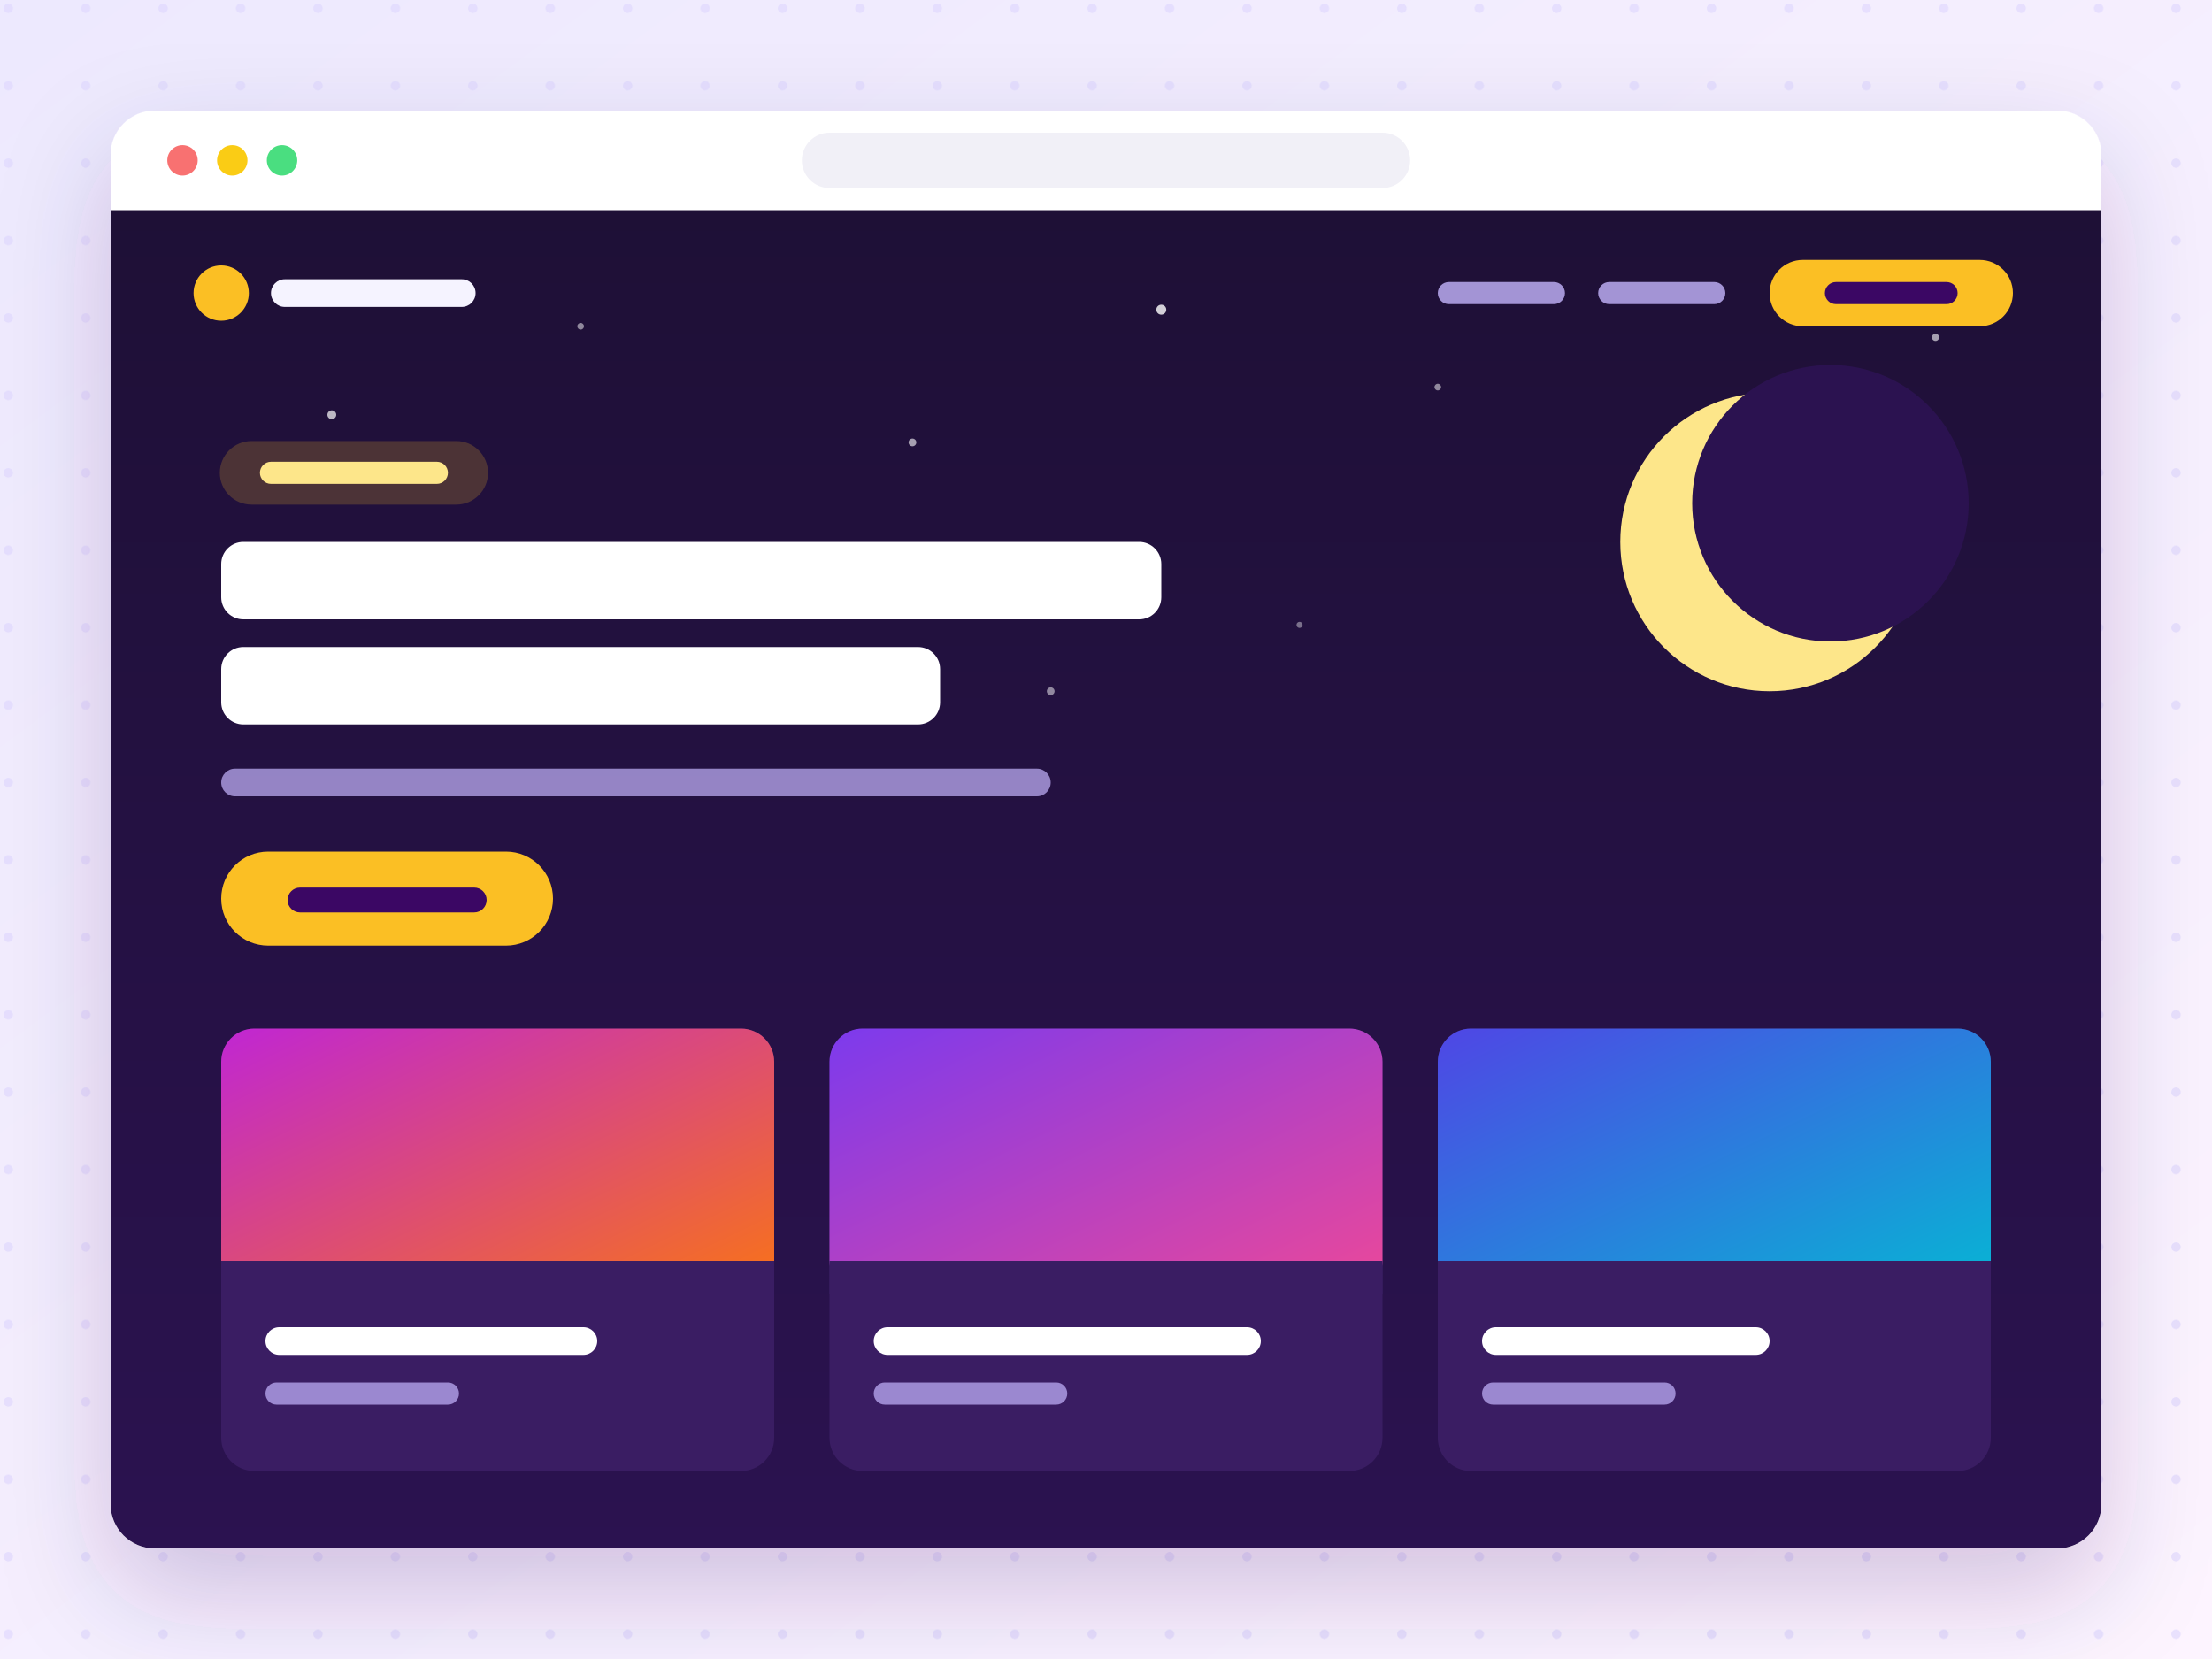
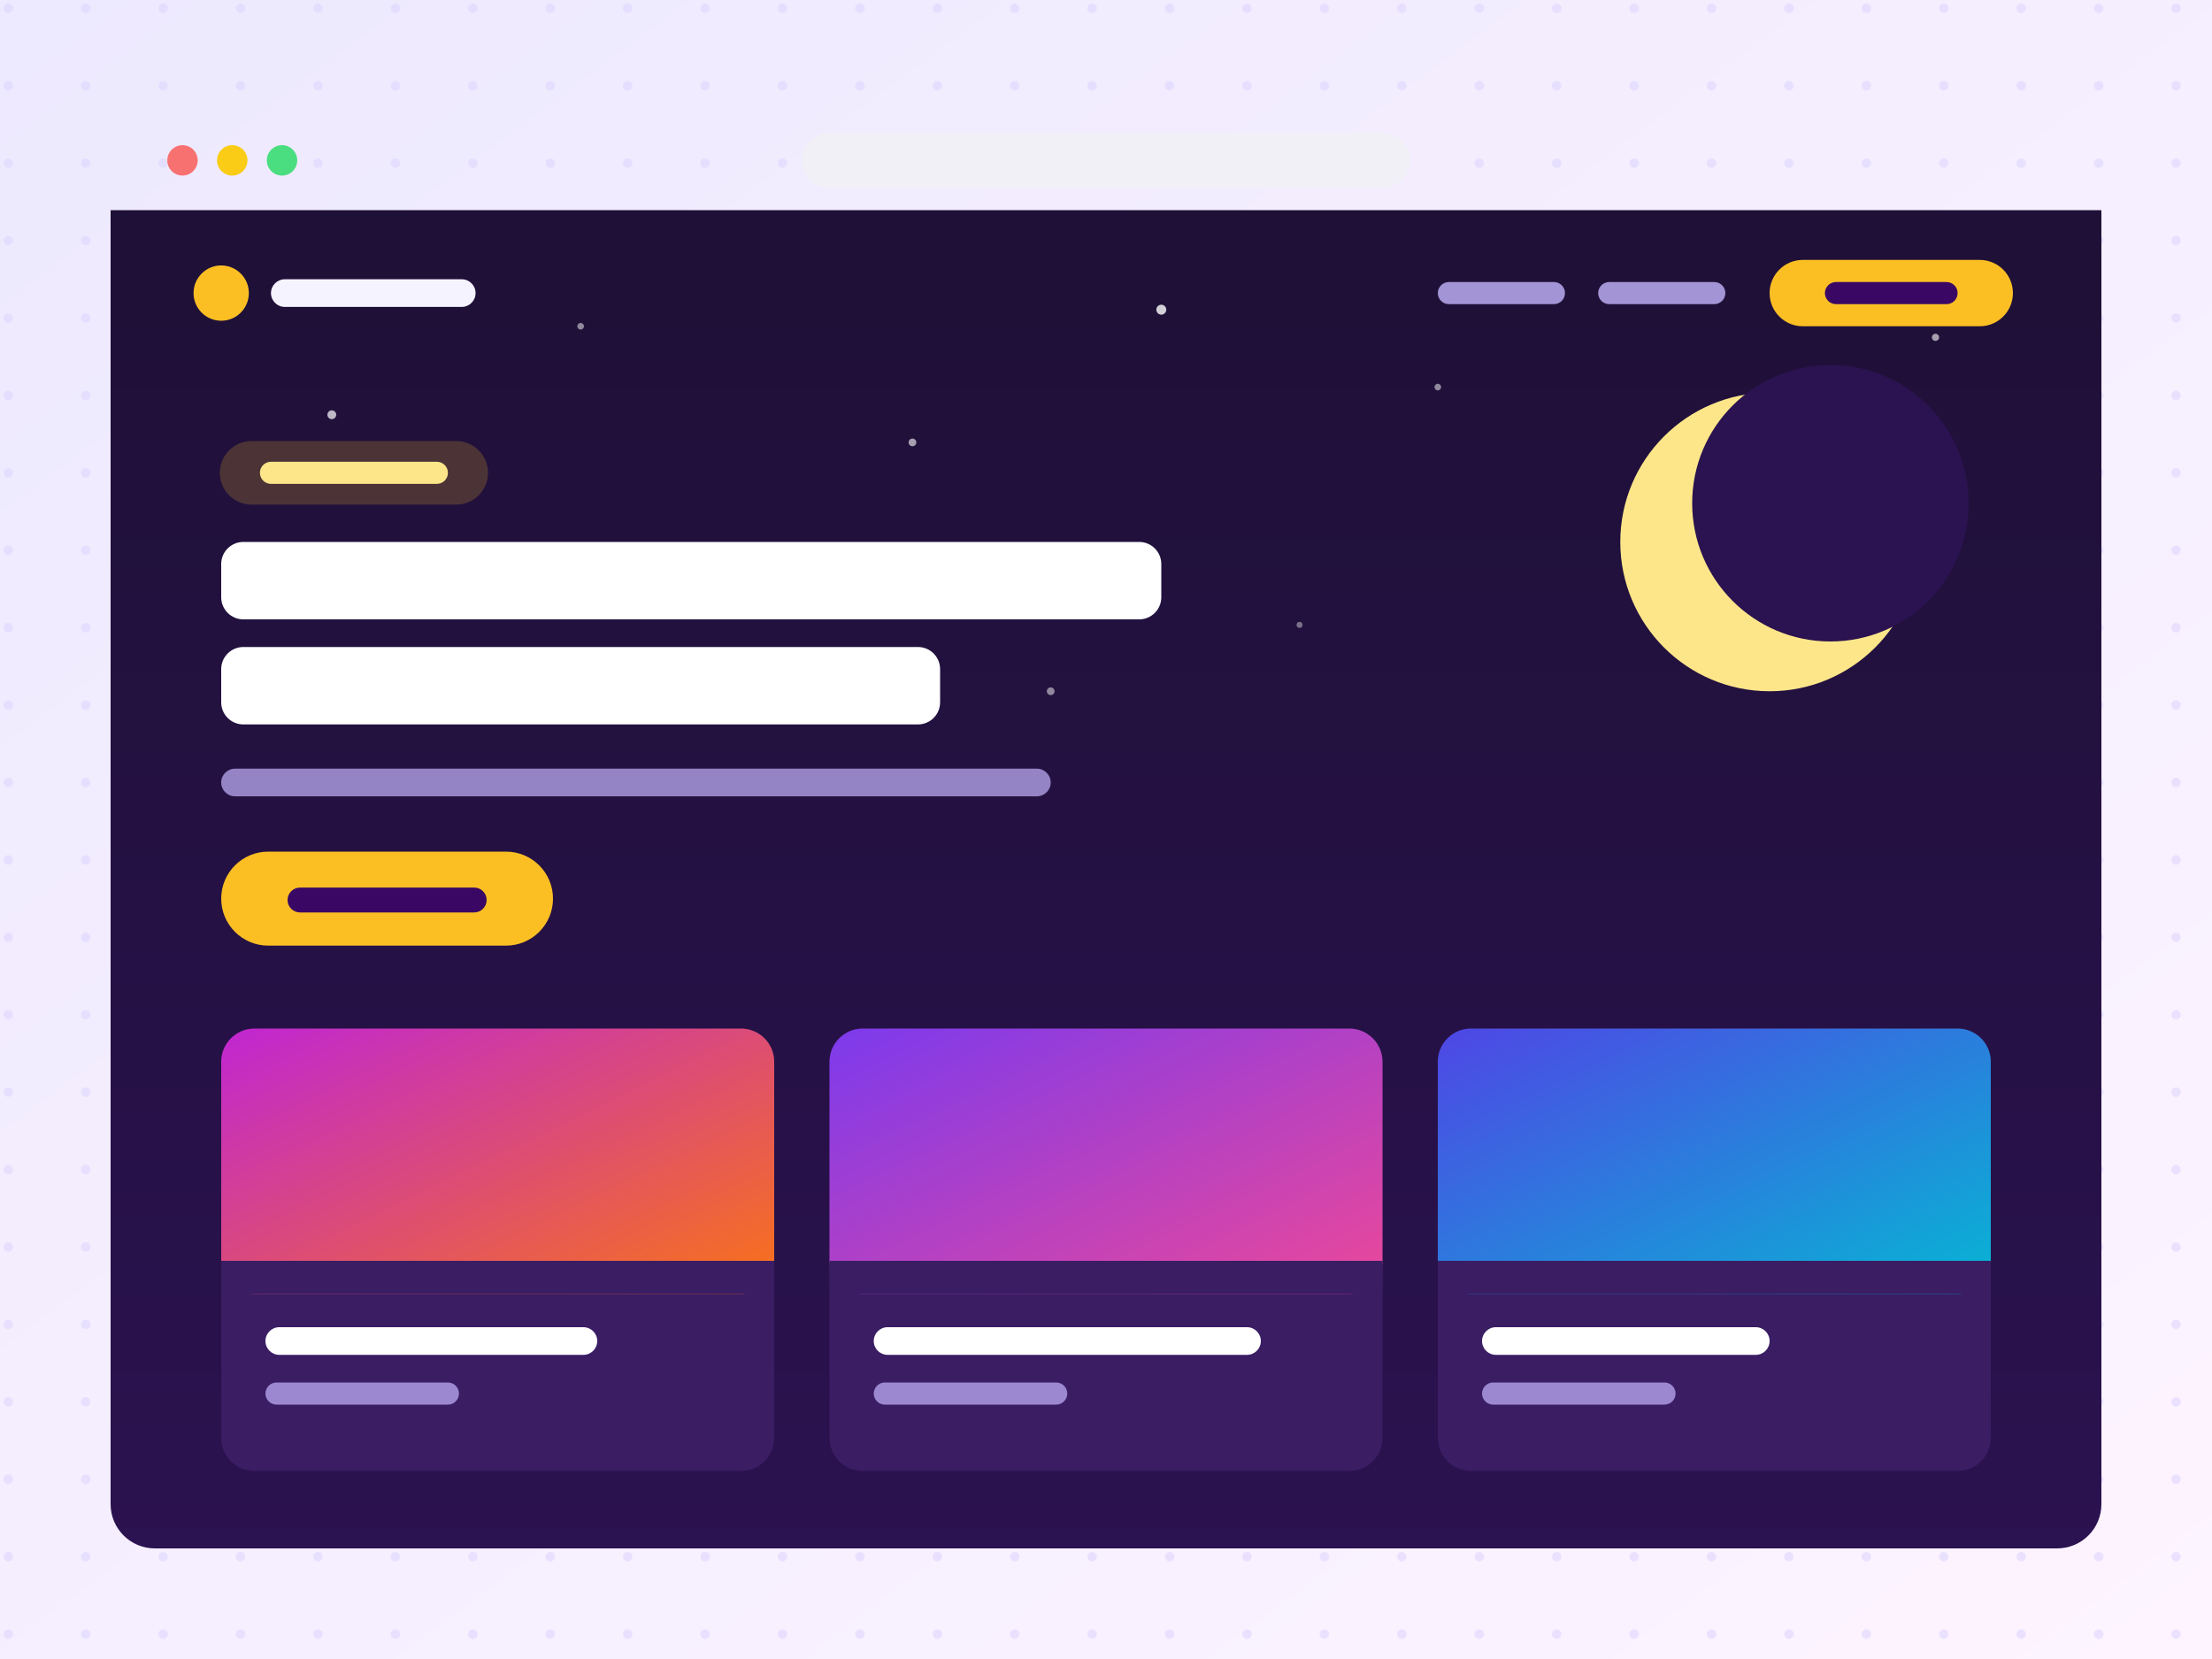
<svg xmlns="http://www.w3.org/2000/svg" viewBox="0 0 800 600">
-   <defs>
-     <linearGradient id="soBg" x1="0" y1="0" x2="1" y2="1">
-       <stop offset="0" stop-color="#ede9fe" />
-       <stop offset="1" stop-color="#fdf4ff" />
-     </linearGradient>
-     <linearGradient id="soSite" x1="0" y1="0" x2="0" y2="1">
-       <stop offset="0" stop-color="#1e1036" />
-       <stop offset="1" stop-color="#2b1250" />
-     </linearGradient>
-     <linearGradient id="soCard" x1="0" y1="0" x2="1" y2="1">
-       <stop offset="0" stop-color="#c026d3" />
-       <stop offset="1" stop-color="#f97316" />
-     </linearGradient>
-     <linearGradient id="soCard2" x1="0" y1="0" x2="1" y2="1">
-       <stop offset="0" stop-color="#7c3aed" />
-       <stop offset="1" stop-color="#ec4899" />
-     </linearGradient>
-     <linearGradient id="soCard3" x1="0" y1="0" x2="1" y2="1">
-       <stop offset="0" stop-color="#4f46e5" />
-       <stop offset="1" stop-color="#06b6d4" />
-     </linearGradient>
-     <pattern id="soDots" width="28" height="28" patternUnits="userSpaceOnUse">
-       <circle cx="3" cy="3" r="1.7" fill="#ddd6fe" opacity=".6" />
-     </pattern>
-     <clipPath id="soClip">
-       <path d="m40 76h720v468a16 16 0 0 1 -16 16h-688a16 16 0 0 1 -16-16z" />
-     </clipPath>
-     <filter id="soShadow" x="-20%" y="-20%" width="140%" height="140%">
-       <feDropShadow dx="0" dy="16" stdDeviation="20" flood-color="#3b0764" flood-opacity=".2" />
-     </filter>
-   </defs>
-   <rect width="800" height="600" fill="url(#soBg)" />
-   <rect width="800" height="600" fill="url(#soDots)" />
-   <g filter="url(#soShadow)">
-     <rect x="40" y="40" width="720" height="520" rx="16" fill="#fff" />
-   </g>
-   <circle cx="66" cy="58" r="5.5" fill="#f87171" />
-   <circle cx="84" cy="58" r="5.5" fill="#facc15" />
-   <circle cx="102" cy="58" r="5.5" fill="#4ade80" />
-   <rect x="290" y="48" width="220" height="20" rx="10" fill="#f1f0f7" />
-   <g clip-path="url(#soClip)">
-     <rect x="40" y="76" width="720" height="484" fill="url(#soSite)" />
+   <linearGradient id="a" x1="0" x2="1" y1="0" y2="1">
+     <stop offset="0" stop-color="#ede9fe" />
+     <stop offset="1" stop-color="#fdf4ff" />
+   </linearGradient>
+   <linearGradient id="b" x1="0" x2="0" y1="0" y2="1">
+     <stop offset="0" stop-color="#1e1036" />
+     <stop offset="1" stop-color="#2b1250" />
+   </linearGradient>
+   <linearGradient id="c" x1="0" x2="1" y1="0" y2="1">
+     <stop offset="0" stop-color="#c026d3" />
+     <stop offset="1" stop-color="#f97316" />
+   </linearGradient>
+   <linearGradient id="d" x1="0" x2="1" y1="0" y2="1">
+     <stop offset="0" stop-color="#7c3aed" />
+     <stop offset="1" stop-color="#ec4899" />
+   </linearGradient>
+   <linearGradient id="e" x1="0" x2="1" y1="0" y2="1">
+     <stop offset="0" stop-color="#4f46e5" />
+     <stop offset="1" stop-color="#06b6d4" />
+   </linearGradient>
+   <pattern id="f" height="28" patternUnits="userSpaceOnUse" width="28">
+     <circle cx="3" cy="3" fill="#ddd6fe" opacity=".6" r="1.7" />
+   </pattern>
+   <clipPath id="g">
+     <path d="m40 76h720v468a16 16 0 0 1 -16 16h-688a16 16 0 0 1 -16-16z" />
+   </clipPath>
+   <path d="m0 0h800v600h-800z" fill="url(#a)" />
+   <path d="m0 0h800v600h-800z" fill="url(#f)" />
+   <circle cx="66" cy="58" fill="#f87171" r="5.5" />
+   <circle cx="84" cy="58" fill="#facc15" r="5.5" />
+   <circle cx="102" cy="58" fill="#4ade80" r="5.5" />
+   <rect fill="#f1f0f7" height="20" rx="10" width="220" x="290" y="48" />
+   <g clip-path="url(#g)">
+     <path d="m40 76h720v484h-720z" fill="url(#b)" />
    <g fill="#fff">
-       <circle cx="120" cy="150" r="1.6" opacity=".7" />
-       <circle cx="210" cy="118" r="1.2" opacity=".5" />
-       <circle cx="330" cy="160" r="1.4" opacity=".6" />
-       <circle cx="420" cy="112" r="1.8" opacity=".8" />
-       <circle cx="520" cy="140" r="1.2" opacity=".5" />
-       <circle cx="600" cy="196" r="1.5" opacity=".6" />
-       <circle cx="700" cy="122" r="1.3" opacity=".6" />
-       <circle cx="470" cy="226" r="1.1" opacity=".4" />
-       <circle cx="90" cy="250" r="1.2" opacity=".5" />
-       <circle cx="380" cy="250" r="1.4" opacity=".5" />
+       <circle cx="120" cy="150" opacity=".7" r="1.6" />
+       <circle cx="210" cy="118" opacity=".5" r="1.2" />
+       <circle cx="330" cy="160" opacity=".6" r="1.4" />
+       <circle cx="420" cy="112" opacity=".8" r="1.8" />
+       <circle cx="520" cy="140" opacity=".5" r="1.2" />
+       <circle cx="600" cy="196" opacity=".6" r="1.5" />
+       <circle cx="700" cy="122" opacity=".6" r="1.3" />
+       <circle cx="470" cy="226" opacity=".4" r="1.1" />
+       <circle cx="90" cy="250" opacity=".5" r="1.2" />
+       <circle cx="380" cy="250" opacity=".5" r="1.4" />
    </g>
-     <circle cx="640" cy="196" r="54" fill="#fde68a" />
-     <circle cx="662" cy="182" r="50" fill="#2b1250" />
-     <circle cx="80" cy="106" r="10" fill="#fbbf24" />
-     <rect x="98" y="101" width="74" height="10" rx="5" fill="#f5f3ff" />
-     <rect x="520" y="102" width="46" height="8" rx="4" fill="#c4b5fd" opacity=".8" />
-     <rect x="578" y="102" width="46" height="8" rx="4" fill="#c4b5fd" opacity=".8" />
-     <rect x="640" y="94" width="88" height="24" rx="12" fill="#fbbf24" />
-     <rect x="660" y="102" width="48" height="8" rx="4" fill="#3b0764" />
-     <rect x="80" y="160" width="96" height="22" rx="11" fill="#fbbf24" opacity=".2" stroke="#fbbf24" />
-     <rect x="94" y="167" width="68" height="8" rx="4" fill="#fde68a" />
-     <rect x="80" y="196" width="340" height="28" rx="8" fill="#fff" />
-     <rect x="80" y="234" width="260" height="28" rx="8" fill="#fff" />
-     <rect x="80" y="278" width="300" height="10" rx="5" fill="#c4b5fd" opacity=".7" />
-     <rect x="80" y="308" width="120" height="34" rx="17" fill="#fbbf24" />
-     <rect x="104" y="321" width="72" height="9" rx="4.5" fill="#3b0764" />
-     <rect x="80" y="372" width="200" height="160" rx="12" fill="#3a1d63" />
-     <rect x="80" y="372" width="200" height="96" rx="12" fill="url(#soCard)" />
-     <rect x="80" y="456" width="200" height="12" fill="#3a1d63" />
-     <rect x="96" y="480" width="120" height="10" rx="5" fill="#fff" />
-     <rect x="96" y="500" width="70" height="8" rx="4" fill="#c4b5fd" opacity=".7" />
-     <rect x="300" y="372" width="200" height="160" rx="12" fill="#3a1d63" />
-     <rect x="300" y="372" width="200" height="96" rx="12" fill="url(#soCard2)" />
-     <rect x="300" y="456" width="200" height="12" fill="#3a1d63" />
-     <rect x="316" y="480" width="140" height="10" rx="5" fill="#fff" />
-     <rect x="316" y="500" width="70" height="8" rx="4" fill="#c4b5fd" opacity=".7" />
-     <rect x="520" y="372" width="200" height="160" rx="12" fill="#3a1d63" />
-     <rect x="520" y="372" width="200" height="96" rx="12" fill="url(#soCard3)" />
-     <rect x="520" y="456" width="200" height="12" fill="#3a1d63" />
-     <rect x="536" y="480" width="104" height="10" rx="5" fill="#fff" />
-     <rect x="536" y="500" width="70" height="8" rx="4" fill="#c4b5fd" opacity=".7" />
+     <circle cx="640" cy="196" fill="#fde68a" r="54" />
+     <circle cx="662" cy="182" fill="#2b1250" r="50" />
+     <circle cx="80" cy="106" fill="#fbbf24" r="10" />
+     <rect fill="#f5f3ff" height="10" rx="5" width="74" x="98" y="101" />
+     <rect fill="#c4b5fd" height="8" opacity=".8" rx="4" width="46" x="520" y="102" />
+     <rect fill="#c4b5fd" height="8" opacity=".8" rx="4" width="46" x="578" y="102" />
+     <rect fill="#fbbf24" height="24" rx="12" width="88" x="640" y="94" />
+     <rect fill="#3b0764" height="8" rx="4" width="48" x="660" y="102" />
+     <rect fill="#fbbf24" height="22" opacity=".2" rx="11" stroke="#fbbf24" width="96" x="80" y="160" />
+     <rect fill="#fde68a" height="8" rx="4" width="68" x="94" y="167" />
+     <rect fill="#fff" height="28" rx="8" width="340" x="80" y="196" />
+     <rect fill="#fff" height="28" rx="8" width="260" x="80" y="234" />
+     <rect fill="#c4b5fd" height="10" opacity=".7" rx="5" width="300" x="80" y="278" />
+     <rect fill="#fbbf24" height="34" rx="17" width="120" x="80" y="308" />
+     <rect fill="#3b0764" height="9" rx="4.5" width="72" x="104" y="321" />
+     <rect fill="#3a1d63" height="160" rx="12" width="200" x="80" y="372" />
+     <rect fill="url(#c)" height="96" rx="12" width="200" x="80" y="372" />
+     <path d="m80 456h200v12h-200z" fill="#3a1d63" />
+     <rect fill="#fff" height="10" rx="5" width="120" x="96" y="480" />
+     <rect fill="#c4b5fd" height="8" opacity=".7" rx="4" width="70" x="96" y="500" />
+     <rect fill="#3a1d63" height="160" rx="12" width="200" x="300" y="372" />
+     <rect fill="url(#d)" height="96" rx="12" width="200" x="300" y="372" />
+     <path d="m300 456h200v12h-200z" fill="#3a1d63" />
+     <rect fill="#fff" height="10" rx="5" width="140" x="316" y="480" />
+     <rect fill="#c4b5fd" height="8" opacity=".7" rx="4" width="70" x="316" y="500" />
+     <rect fill="#3a1d63" height="160" rx="12" width="200" x="520" y="372" />
+     <rect fill="url(#e)" height="96" rx="12" width="200" x="520" y="372" />
+     <path d="m520 456h200v12h-200z" fill="#3a1d63" />
+     <rect fill="#fff" height="10" rx="5" width="104" x="536" y="480" />
+     <rect fill="#c4b5fd" height="8" opacity=".7" rx="4" width="70" x="536" y="500" />
  </g>
</svg>
